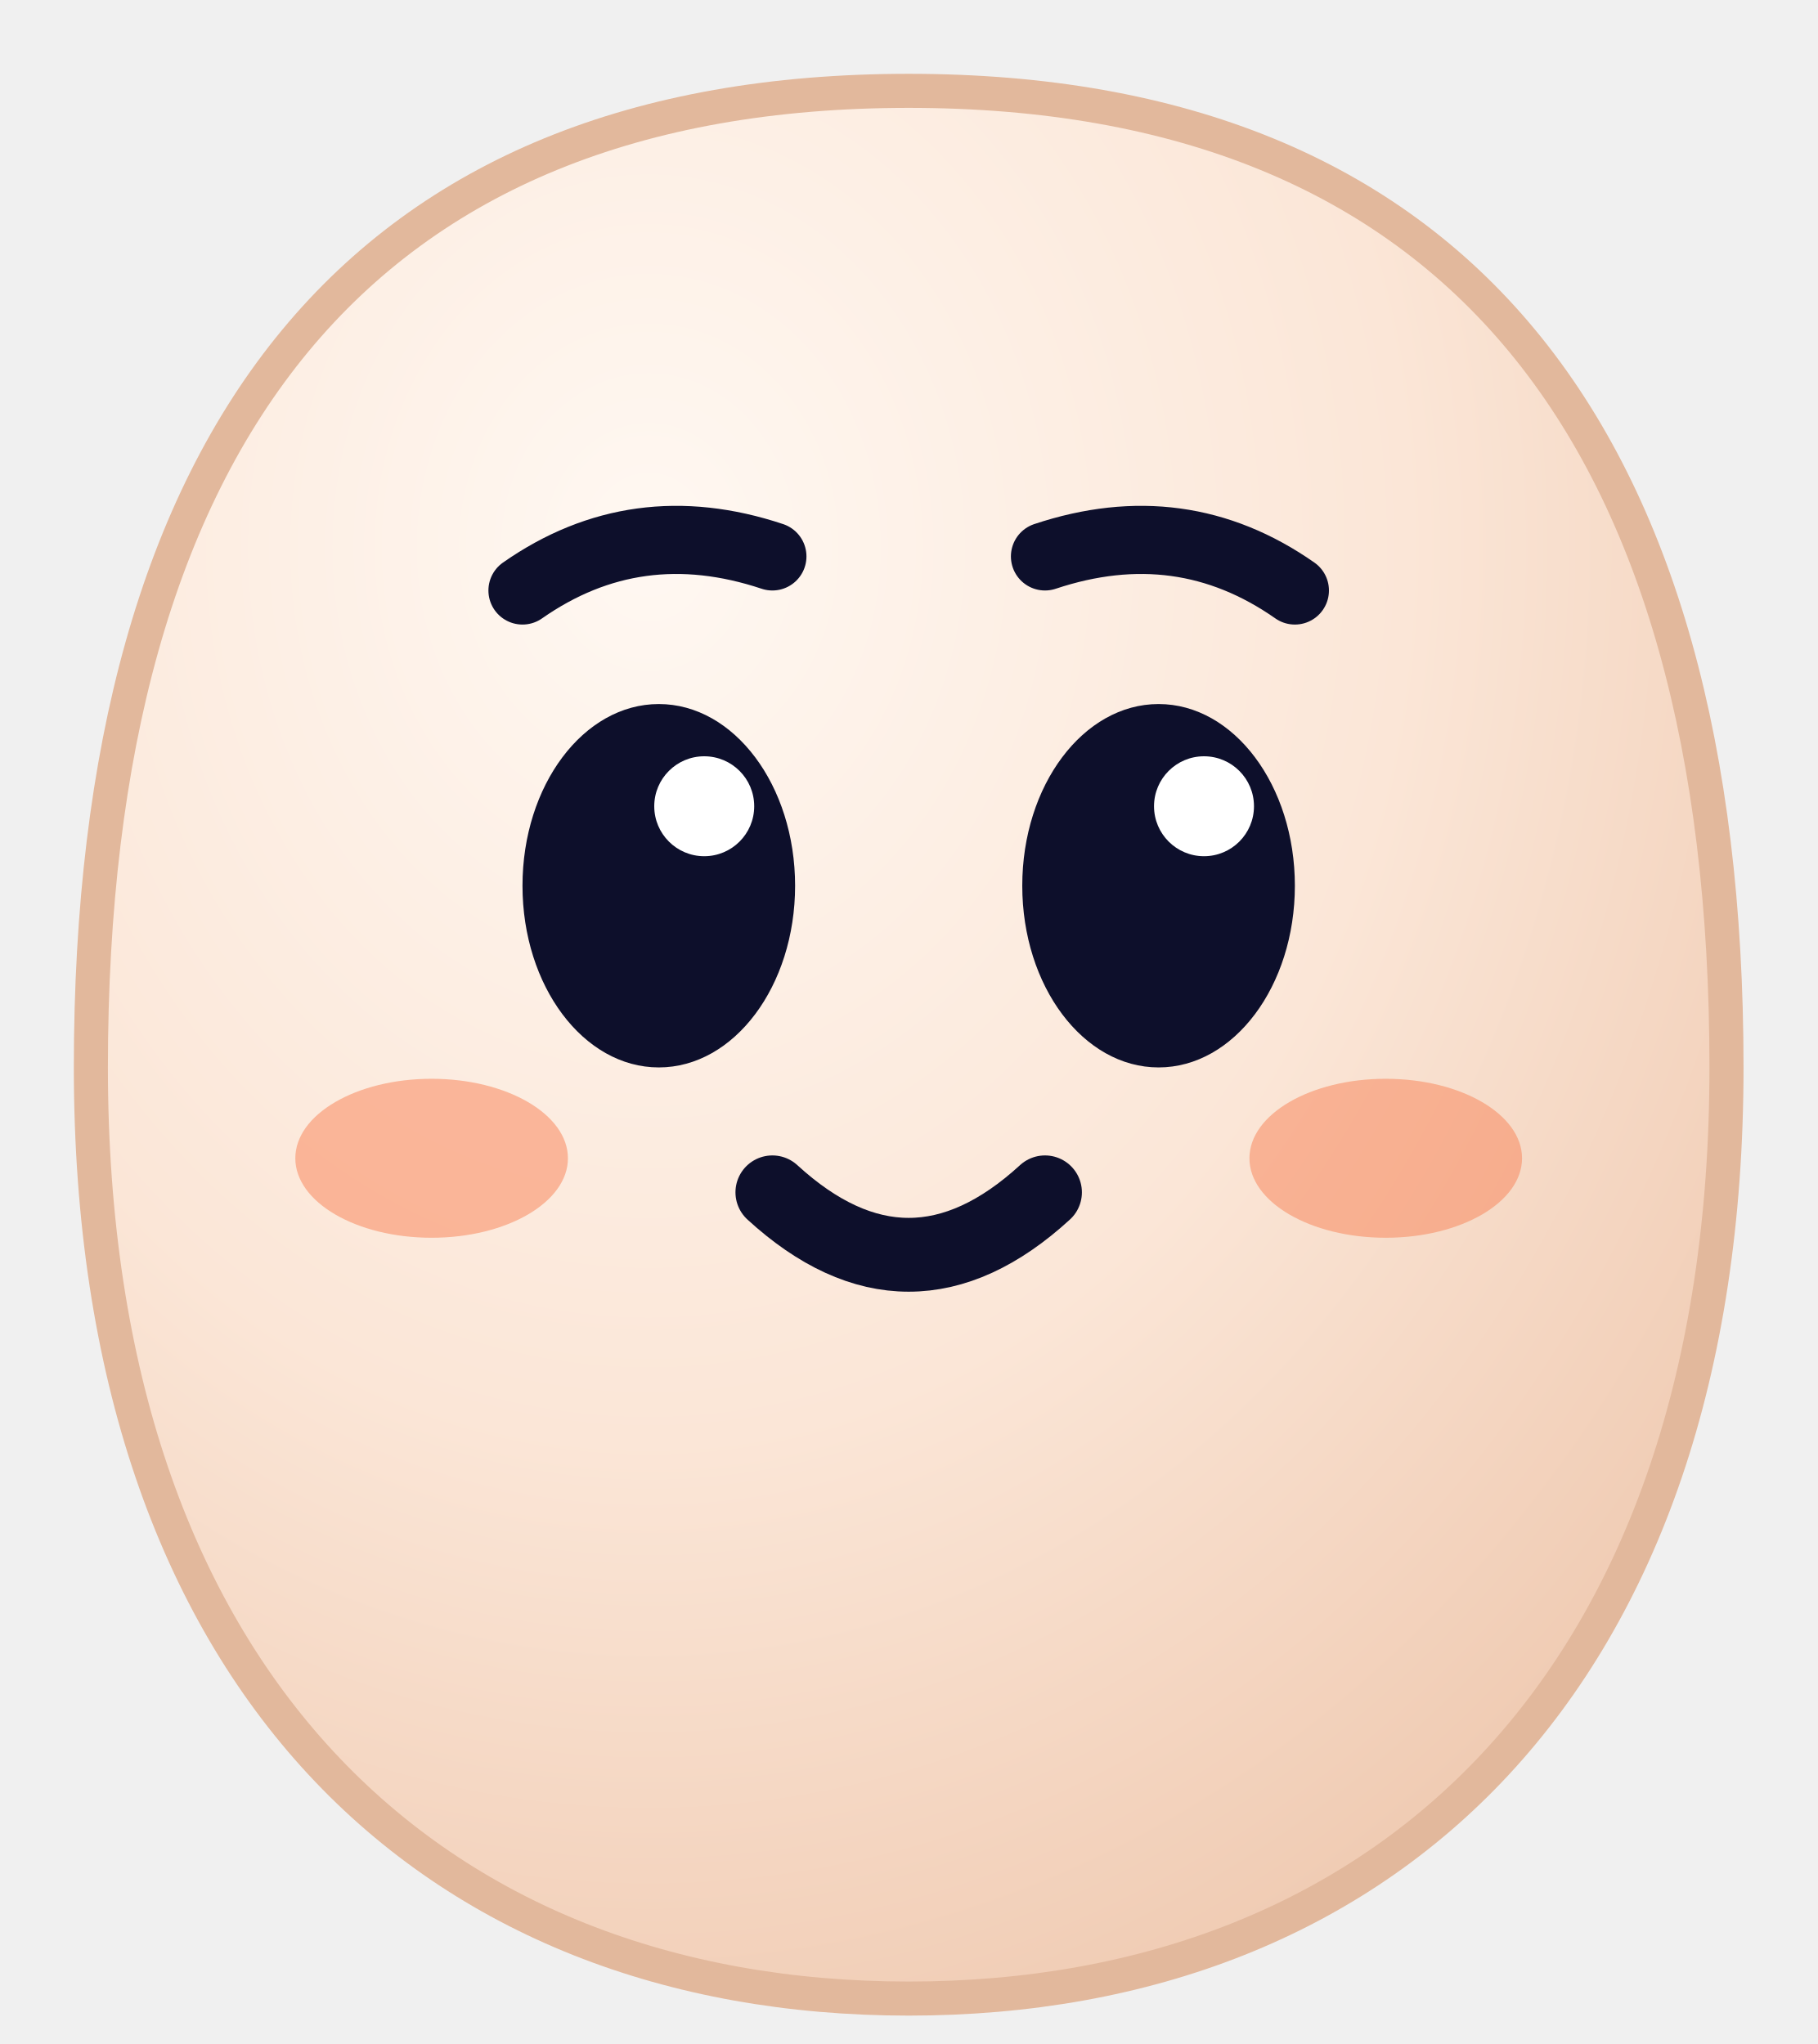
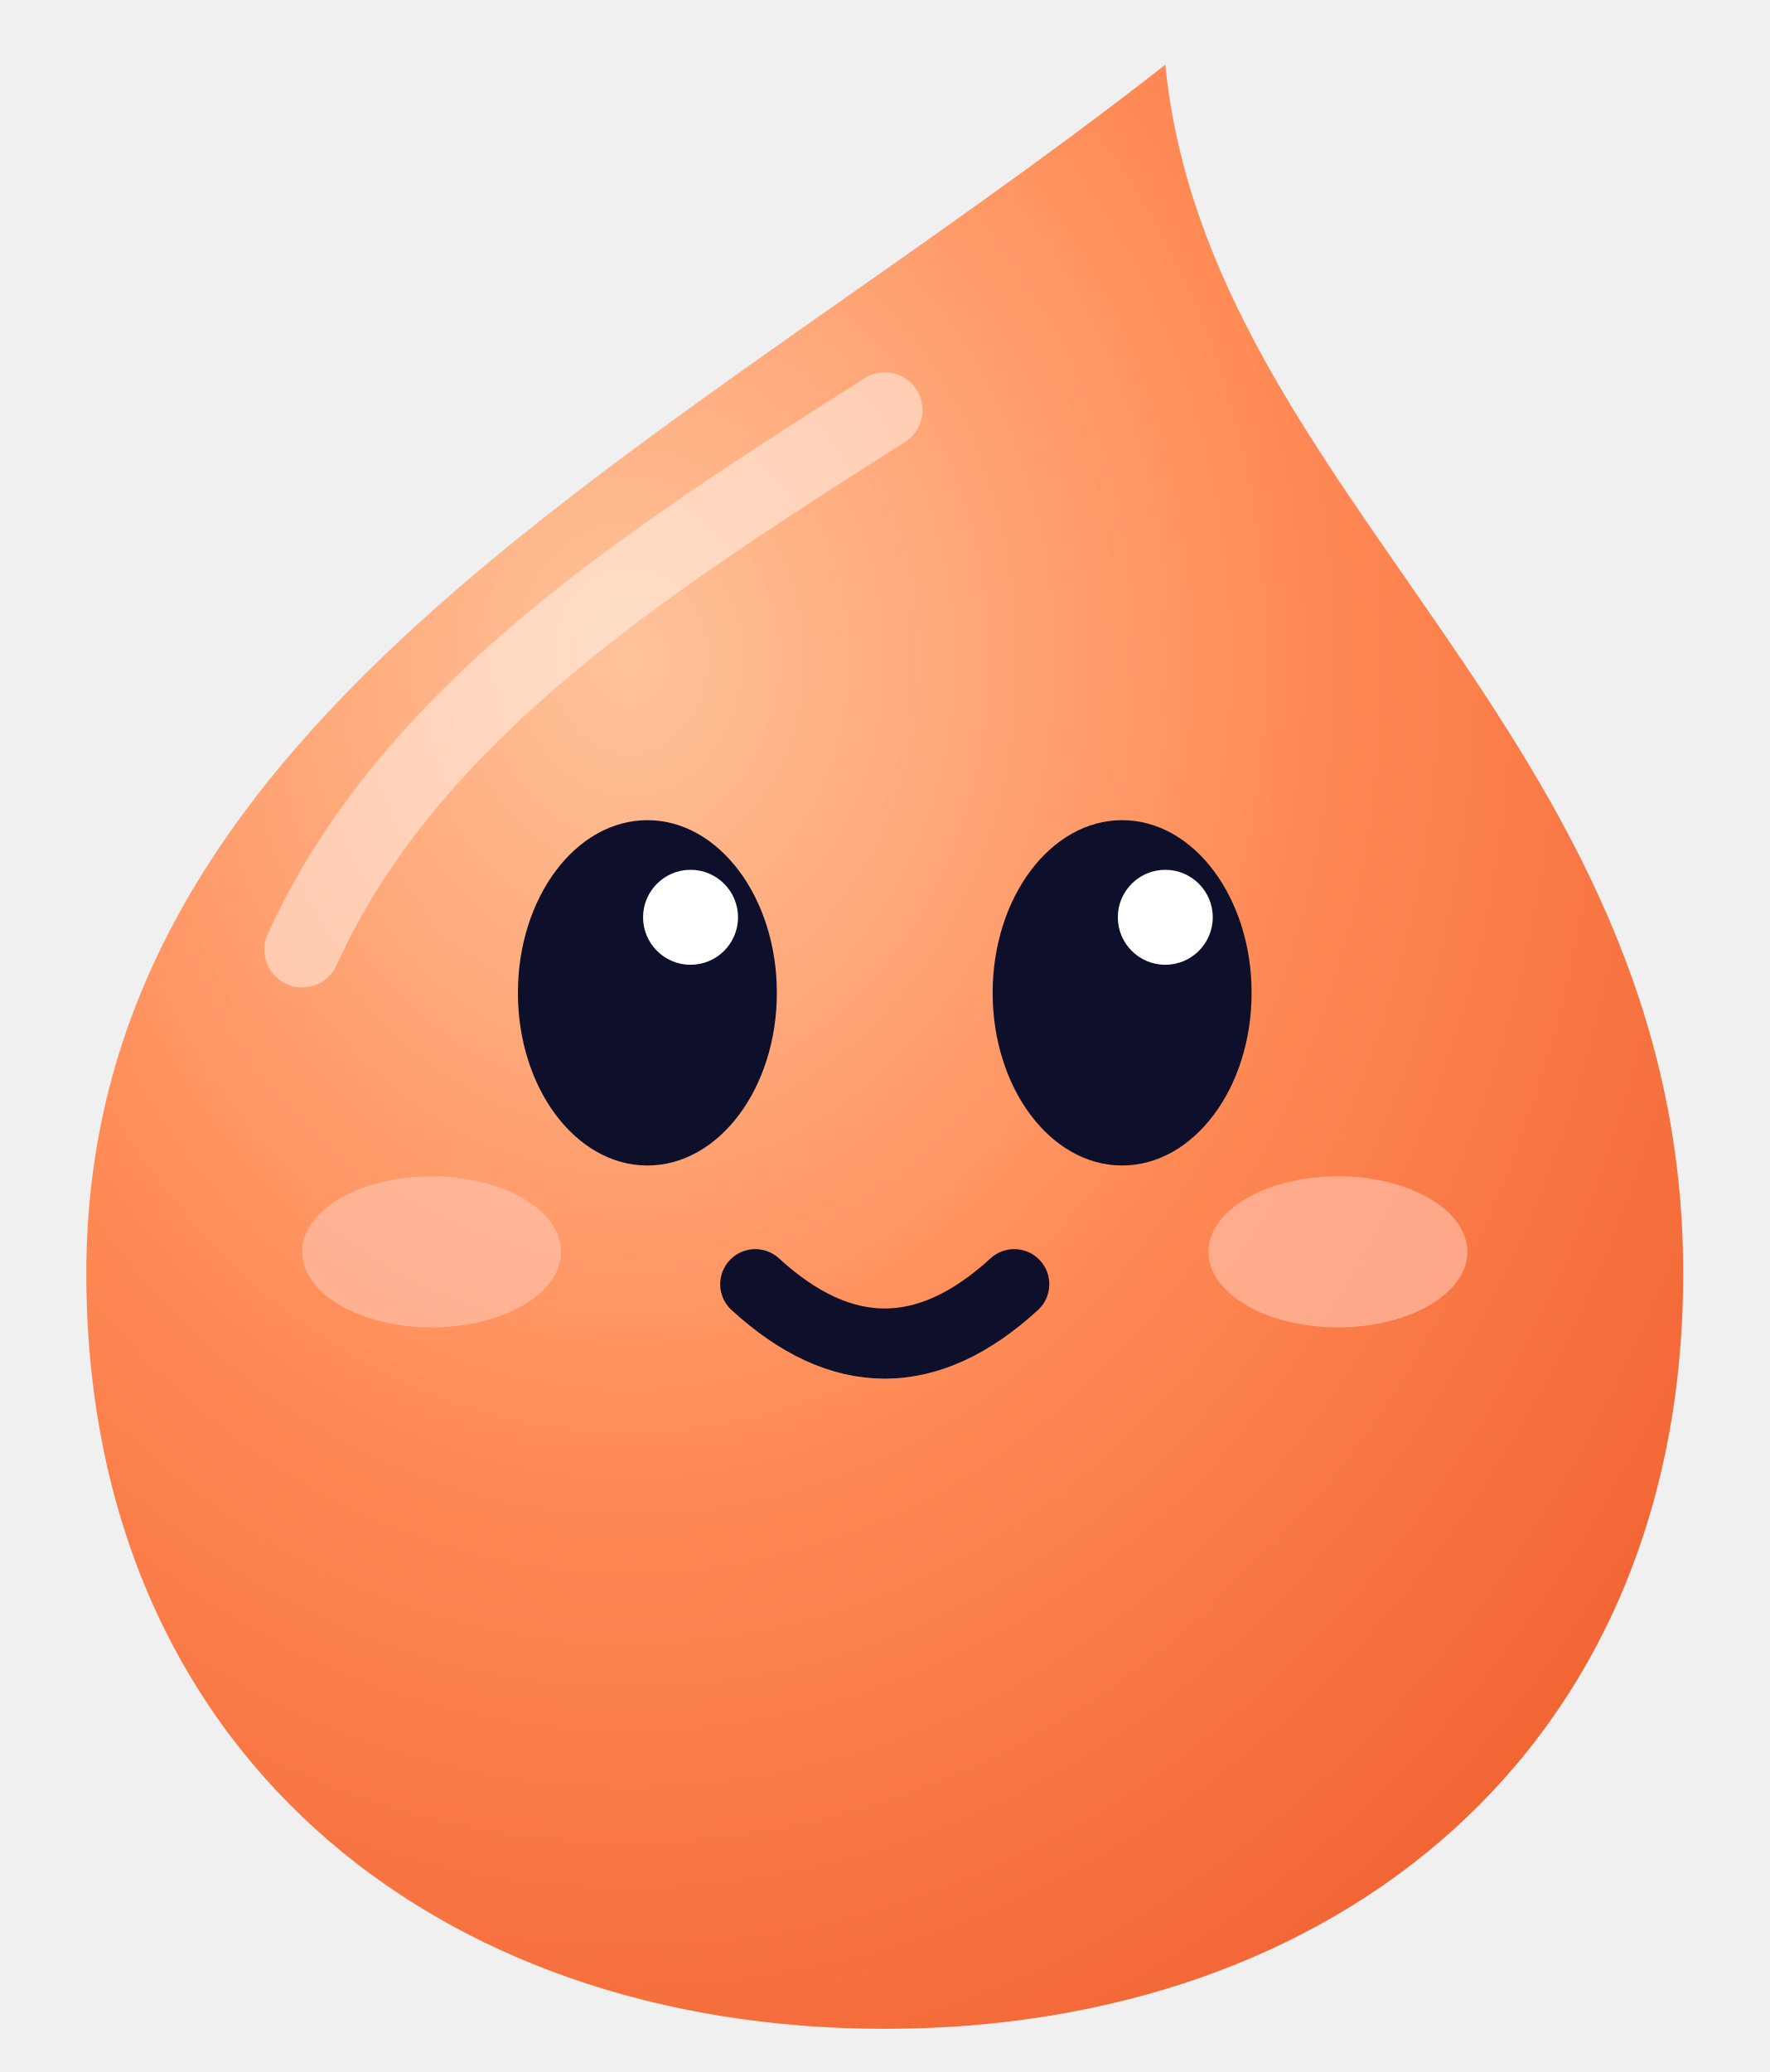
- <svg xmlns="http://www.w3.org/2000/svg" viewBox="40 36 160 180">
+ <svg xmlns="http://www.w3.org/2000/svg" viewBox="38 24 164 192">
  <defs>
-     <radialGradient id="s" cx="34%" cy="24%" r="85%">
-       <stop offset="0" stop-color="#FFF8F2" />
-       <stop offset=".55" stop-color="#FBE6D7" />
-       <stop offset="1" stop-color="#EFC9B0" />
+     <radialGradient id="s" cx="34%" cy="30%" r="85%">
+       <stop offset="0" stop-color="#FFC39A" />
+       <stop offset=".5" stop-color="#FF8A55" />
+       <stop offset="1" stop-color="#F0602F" />
    </radialGradient>
  </defs>
-   <path d="M120,44 C168,44 192,74 192,130 C192,184 162,212 120,212 C78,212 48,184 48,130 C48,74 72,44 120,44 Z" fill="url(#s)" stroke="#E2B89C" stroke-width="3" />
-   <ellipse cx="78" cy="138" rx="12" ry="7" fill="#F7895E" opacity=".55" />
-   <ellipse cx="162" cy="138" rx="12" ry="7" fill="#F7895E" opacity=".55" />
-   <ellipse cx="98" cy="114" rx="12" ry="16" fill="#0D0F2B" />
-   <ellipse cx="142" cy="114" rx="12" ry="16" fill="#0D0F2B" />
-   <circle cx="102" cy="107" r="4.4" fill="#fff" />
-   <circle cx="146" cy="107" r="4.4" fill="#fff" />
-   <path d="M86,88 Q96,81 108,85 M132,85 Q144,81 154,88" fill="none" stroke="#0D0F2B" stroke-width="6" stroke-linecap="round" />
-   <path d="M108,141 Q120,152 132,141" fill="none" stroke="#0D0F2B" stroke-width="6.5" stroke-linecap="round" />
+   <path d="M146,30 C150,70 194,92 194,142 C194,186 162,212 120,212 C78,212 46,186 46,142 C46,90 100,66 146,30 Z" fill="url(#s)" />
+   <path d="M66,112 C76,90 98,76 120,62" fill="none" stroke="#fff" stroke-opacity=".45" stroke-width="7" stroke-linecap="round" />
+   <ellipse cx="78" cy="140" rx="12" ry="7" fill="#FFC6B4" opacity=".6" />
+   <ellipse cx="162" cy="140" rx="12" ry="7" fill="#FFC6B4" opacity=".6" />
+   <ellipse cx="98" cy="116" rx="12" ry="16" fill="#0D0F2B" />
+   <ellipse cx="142" cy="116" rx="12" ry="16" fill="#0D0F2B" />
+   <circle cx="102" cy="109" r="4.4" fill="#fff" />
+   <circle cx="146" cy="109" r="4.4" fill="#fff" />
+   <path d="M108,143 Q120,154 132,143" fill="none" stroke="#0D0F2B" stroke-width="6.5" stroke-linecap="round" />
</svg>
